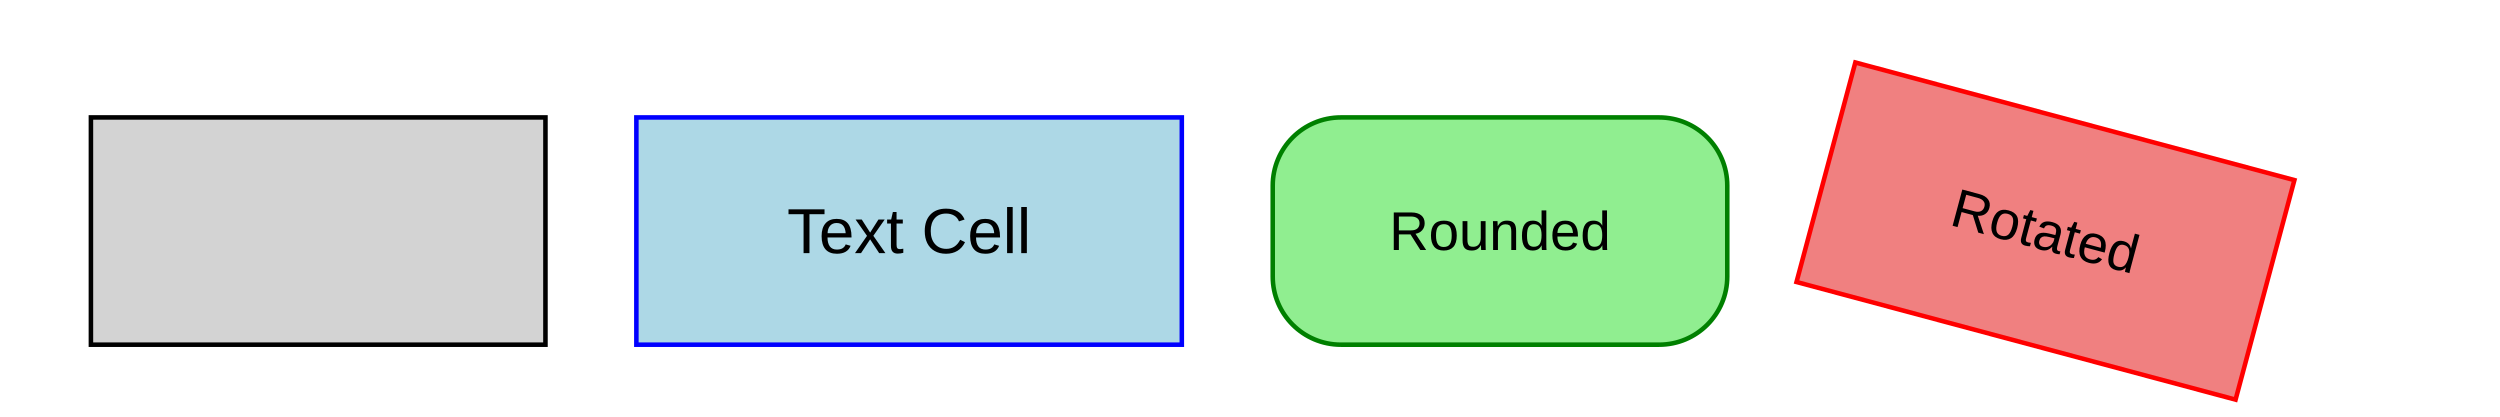
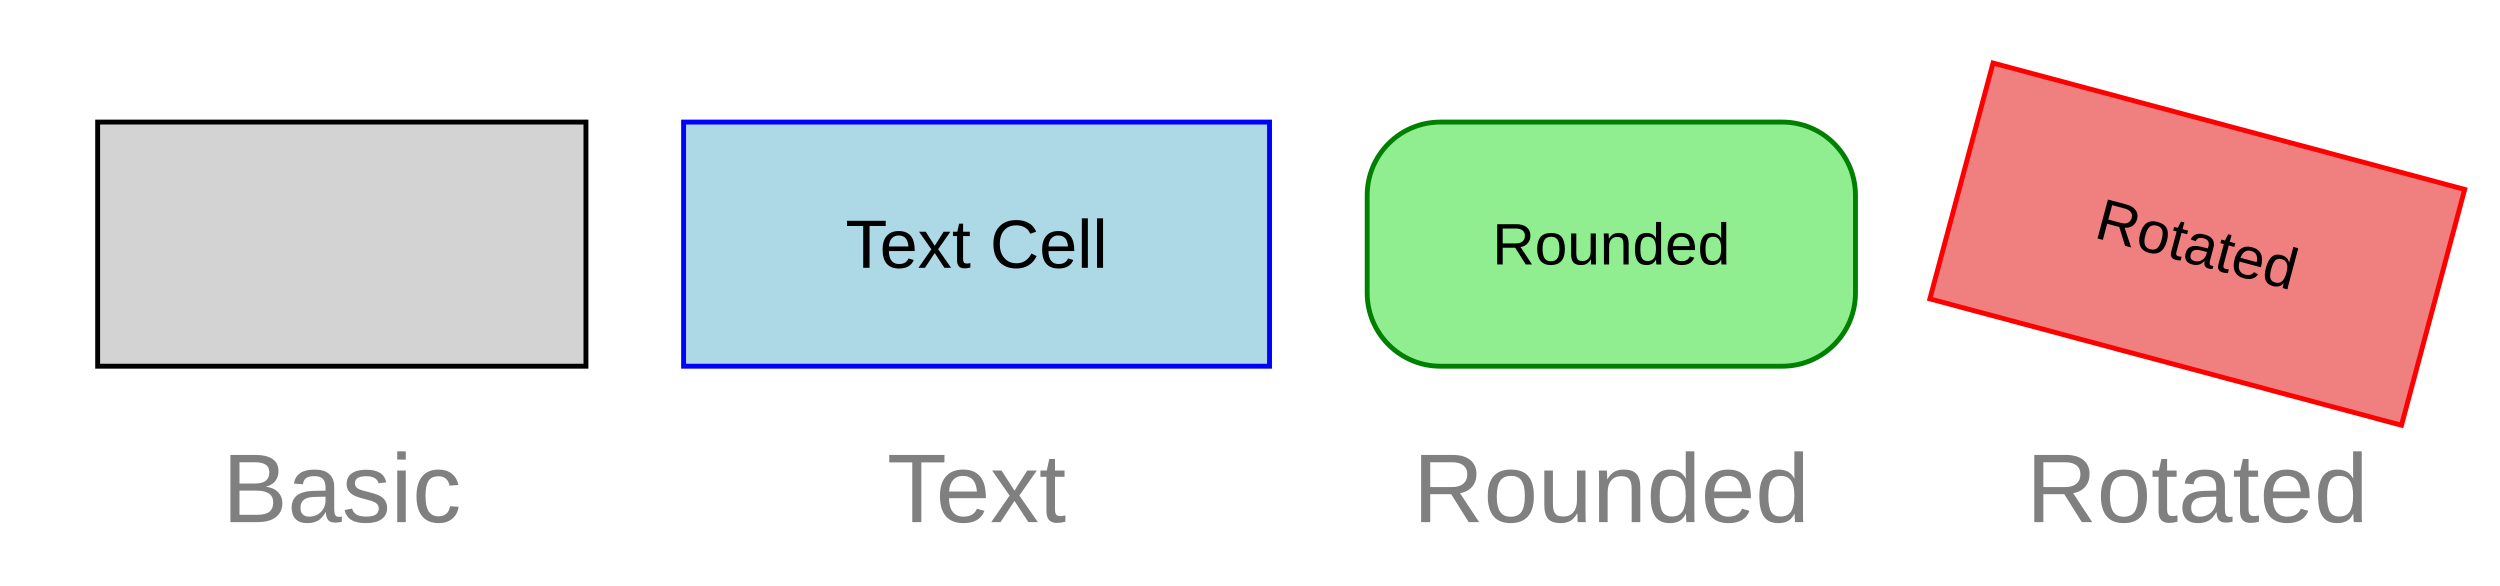
- <svg xmlns="http://www.w3.org/2000/svg" width="600.0" height="100.0" viewBox="0 0 550 80">
-   <text x="70.0" y="100.0" font-size="10.0" font-family="Arial" text-anchor="middle" dominant-baseline="central" fill="gray" transform="translate(0,0) scale(1,1) rotate(0,0,0) skewX(0) skewY(0)">Basic</text>
-   <text x="200.0" y="100.0" font-size="10.0" font-family="Arial" text-anchor="middle" dominant-baseline="central" fill="gray" transform="translate(0,0) scale(1,1) rotate(0,0,0) skewX(0) skewY(0)">Text</text>
-   <text x="330.0" y="100.0" font-size="10.0" font-family="Arial" text-anchor="middle" dominant-baseline="central" fill="gray" transform="translate(0,0) scale(1,1) rotate(0,0,0) skewX(0) skewY(0)">Rounded</text>
-   <text x="450.0" y="100.0" font-size="10.0" font-family="Arial" text-anchor="middle" dominant-baseline="central" fill="gray" transform="translate(0,0) scale(1,1) rotate(0,0,0) skewX(0) skewY(0)">Rotated</text>
-   <g transform="translate(20,20) scale(1,1) rotate(0,0,0) skewX(0) skewY(0)">
+ <svg xmlns="http://www.w3.org/2000/svg" width="512.0" height="120.0" viewBox="0 0 512.0 120.0">
+   <text x="0" y="0" font-size="20.0" font-family="Arial" text-anchor="middle" dominant-baseline="central" fill="gray" transform="translate(70,100) scale(1,1) rotate(0,0,0) skewX(0) skewY(0)">Basic</text>
+   <text x="0" y="0" font-size="20.0" font-family="Arial" text-anchor="middle" dominant-baseline="central" fill="gray" transform="translate(200,100) scale(1,1) rotate(0,0,0) skewX(0) skewY(0)">Text</text>
+   <text x="0" y="0" font-size="20.0" font-family="Arial" text-anchor="middle" dominant-baseline="central" fill="gray" transform="translate(330,100) scale(1,1) rotate(0,0,0) skewX(0) skewY(0)">Rounded</text>
+   <text x="0" y="0" font-size="20.0" font-family="Arial" text-anchor="middle" dominant-baseline="central" fill="gray" transform="translate(450,100) scale(1,1) rotate(0,0,0) skewX(0) skewY(0)">Rotated</text>
+   <g transform="translate(20.0,25.0) scale(1,1) rotate(0,0,0) skewX(0) skewY(0)">
    <rect x="0.0" y="0.0" width="100.0" height="50.0" fill="lightgray" fill-opacity="1.0" stroke="black" stroke-width="1.0" stroke-opacity="1.0" stroke-linecap="butt" transform="translate(0,0) scale(1,1) rotate(0,0,0) skewX(0) skewY(0)" />
+     <text x="0" y="0" font-size="12" font-family="Arial" text-anchor="middle" dominant-baseline="central" fill="black" transform="translate(50.0,25.0) scale(1,1) rotate(0,0,0) skewX(0) skewY(0)" />
  </g>
-   <g transform="translate(140,20) scale(1,1) rotate(0,0,0) skewX(0) skewY(0)">
+   <g transform="translate(140.0,25.0) scale(1,1) rotate(0,0,0) skewX(0) skewY(0)">
    <rect x="0.0" y="0.0" width="120.0" height="50.0" fill="lightblue" fill-opacity="1.0" stroke="blue" stroke-width="1.0" stroke-opacity="1.0" stroke-linecap="butt" transform="translate(0,0) scale(1,1) rotate(0,0,0) skewX(0) skewY(0)" />
-     <text x="60.0" y="25.0" font-size="14.0" font-family="Arial" text-anchor="middle" dominant-baseline="central" fill="black" transform="translate(0,0) scale(1,1) rotate(0,0,0) skewX(0) skewY(0)">Text Cell</text>
+     <text x="0" y="0" font-size="14.0" font-family="Arial" text-anchor="middle" dominant-baseline="central" fill="black" transform="translate(60.0,25.0) scale(1,1) rotate(0,0,0) skewX(0) skewY(0)">Text Cell</text>
  </g>
-   <g transform="translate(280,20) scale(1,1) rotate(0,0,0) skewX(0) skewY(0)">
+   <g transform="translate(280.0,25.0) scale(1,1) rotate(0,0,0) skewX(0) skewY(0)">
    <rect x="0.0" y="0.0" width="100.0" height="50.0" rx="15.0" ry="15.0" fill="lightgreen" fill-opacity="1.0" stroke="green" stroke-width="1.0" stroke-opacity="1.0" stroke-linecap="butt" transform="translate(0,0) scale(1,1) rotate(0,0,0) skewX(0) skewY(0)" />
-     <text x="50.0" y="25.0" font-size="12.0" font-family="Arial" text-anchor="middle" dominant-baseline="central" fill="black" transform="translate(0,0) scale(1,1) rotate(0,0,0) skewX(0) skewY(0)">Rounded</text>
+     <text x="0" y="0" font-size="12" font-family="Arial" text-anchor="middle" dominant-baseline="central" fill="black" transform="translate(50.0,25.0) scale(1,1) rotate(0,0,0) skewX(0) skewY(0)">Rounded</text>
  </g>
-   <g transform="translate(400,20) scale(1,1) rotate(15,50.0,25.0) skewX(0) skewY(0)">
+   <g transform="translate(400.0,25.0) scale(1,1) rotate(15,50.0,25.0) skewX(0) skewY(0)">
    <rect x="0.0" y="0.0" width="100.0" height="50.0" fill="lightcoral" fill-opacity="1.0" stroke="red" stroke-width="1.0" stroke-opacity="1.0" stroke-linecap="butt" transform="translate(0,0) scale(1,1) rotate(0,0,0) skewX(0) skewY(0)" />
-     <text x="50.0" y="25.0" font-size="12.0" font-family="Arial" text-anchor="middle" dominant-baseline="central" fill="black" transform="translate(0,0) scale(1,1) rotate(0,0,0) skewX(0) skewY(0)">Rotated</text>
+     <text x="0" y="0" font-size="12" font-family="Arial" text-anchor="middle" dominant-baseline="central" fill="black" transform="translate(50.0,25.0) scale(1,1) rotate(0,0,0) skewX(0) skewY(0)">Rotated</text>
  </g>
</svg>
